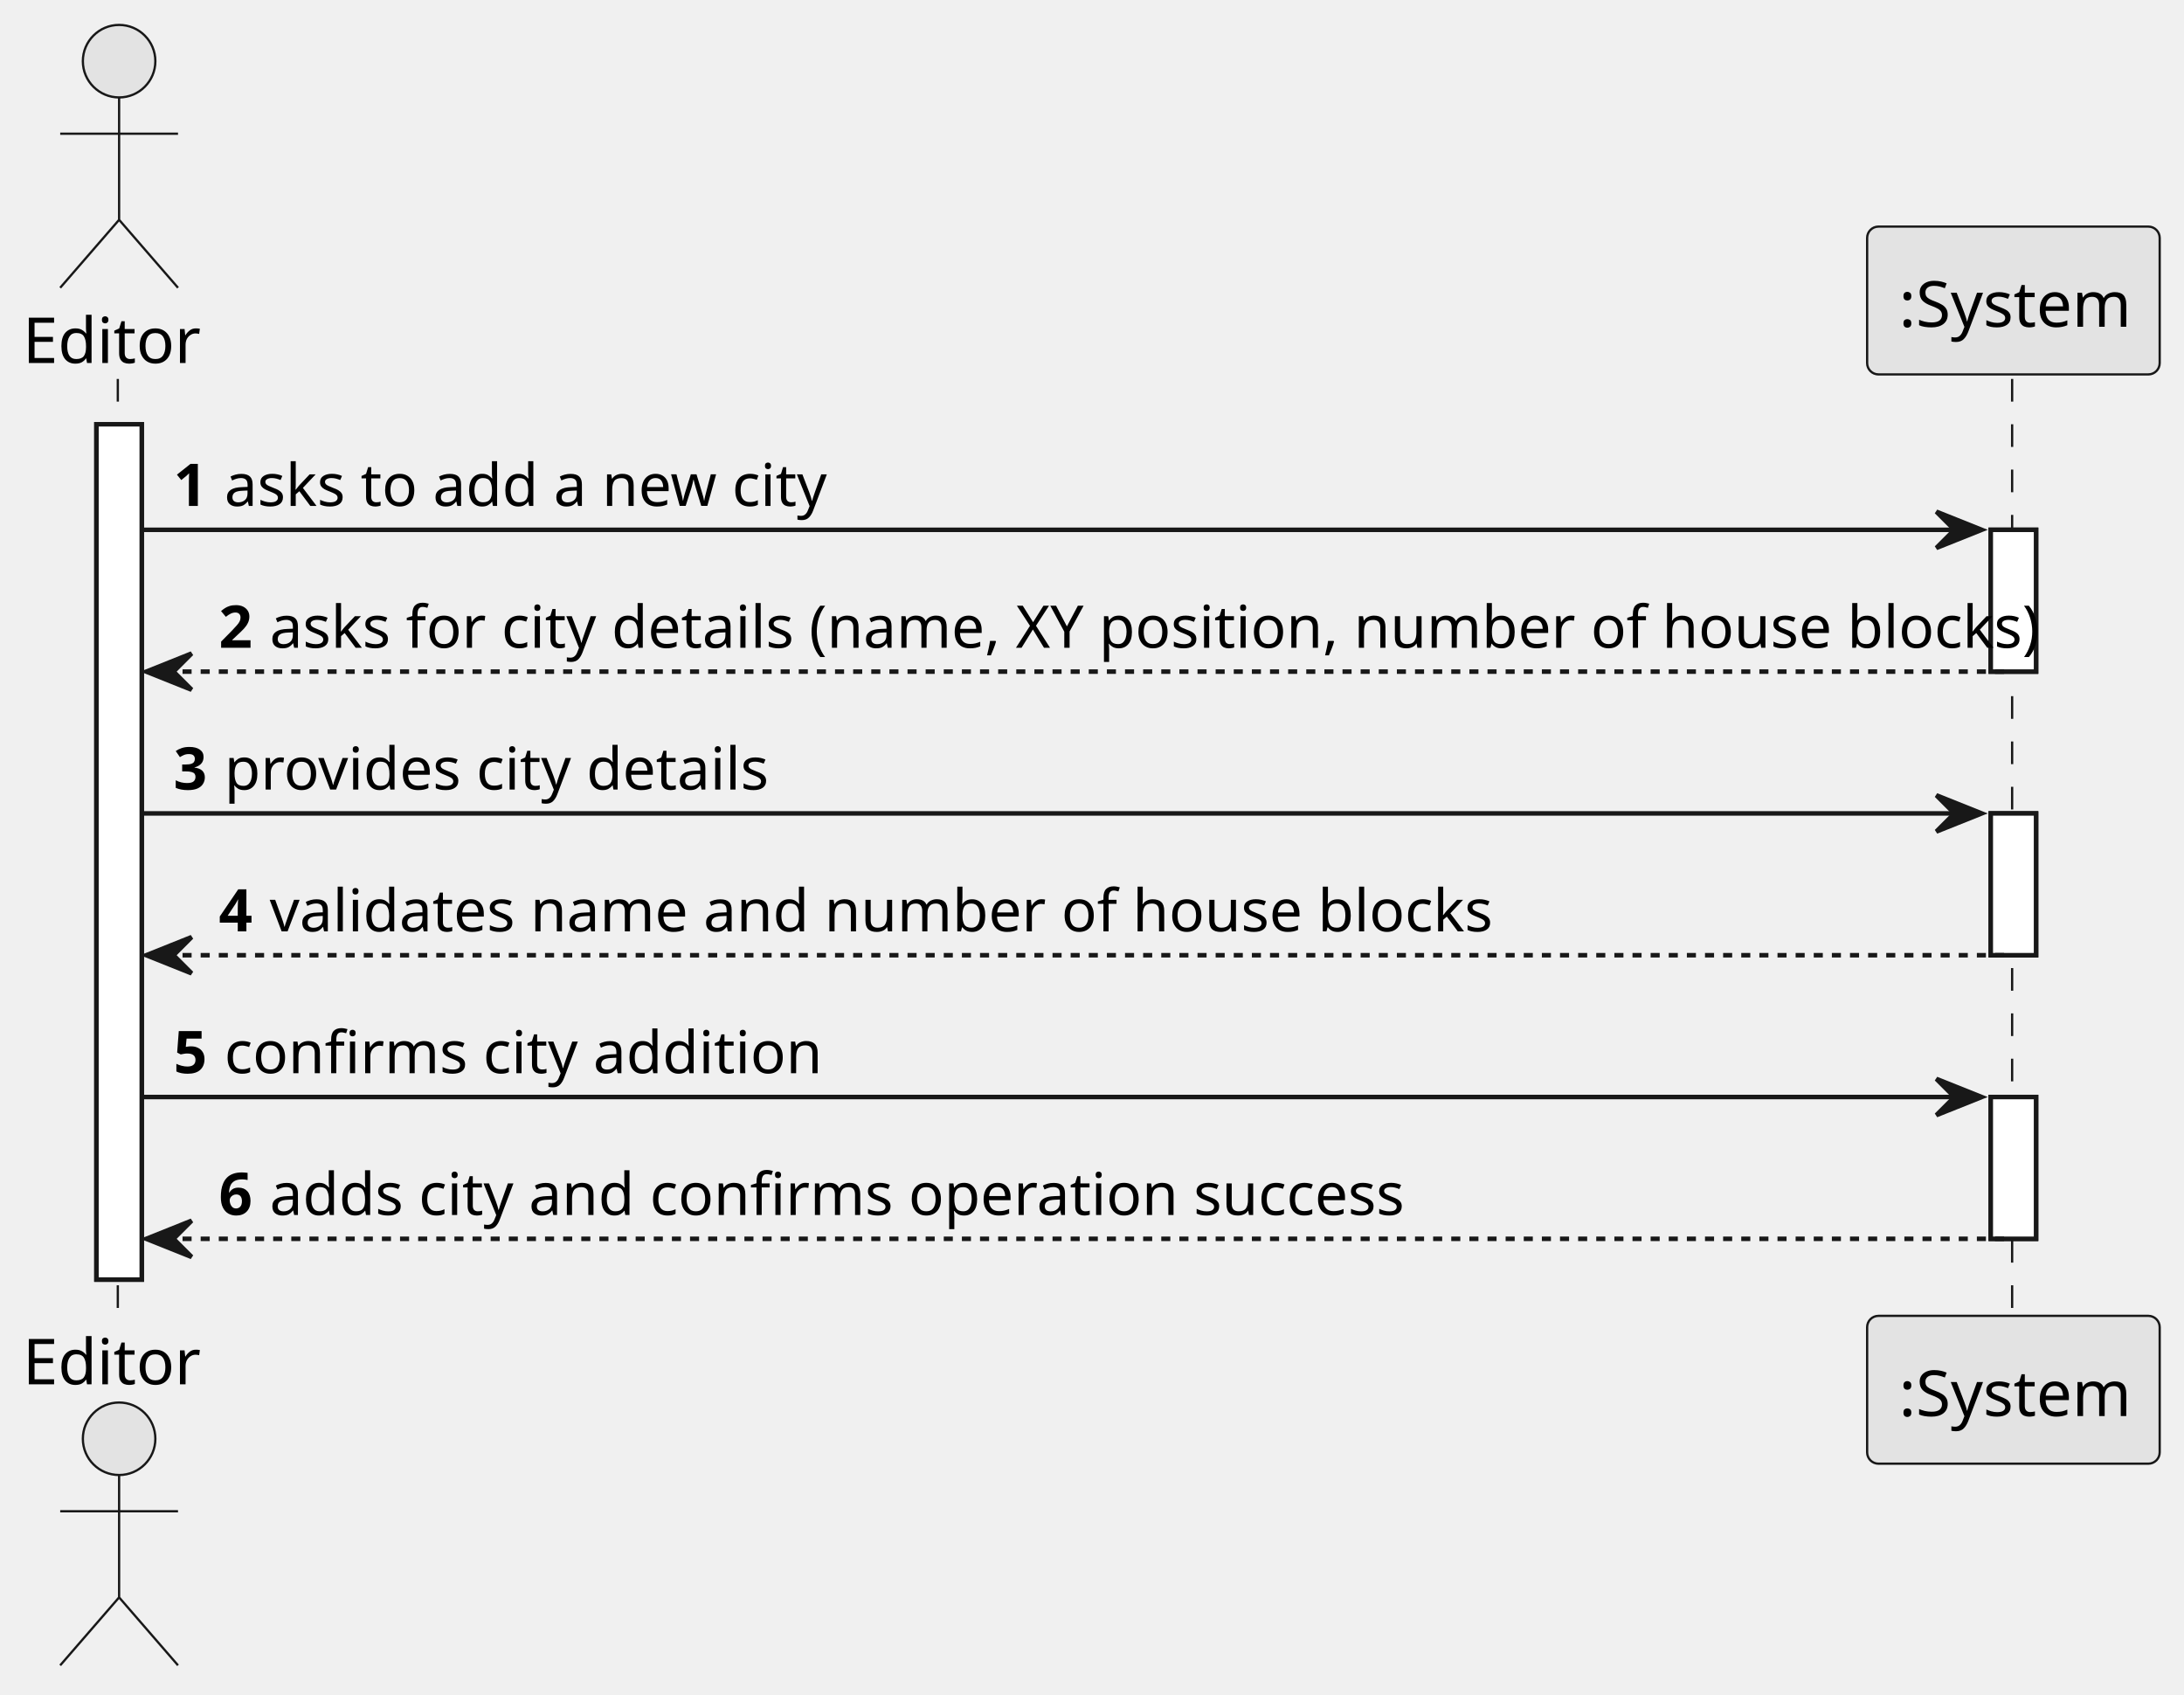
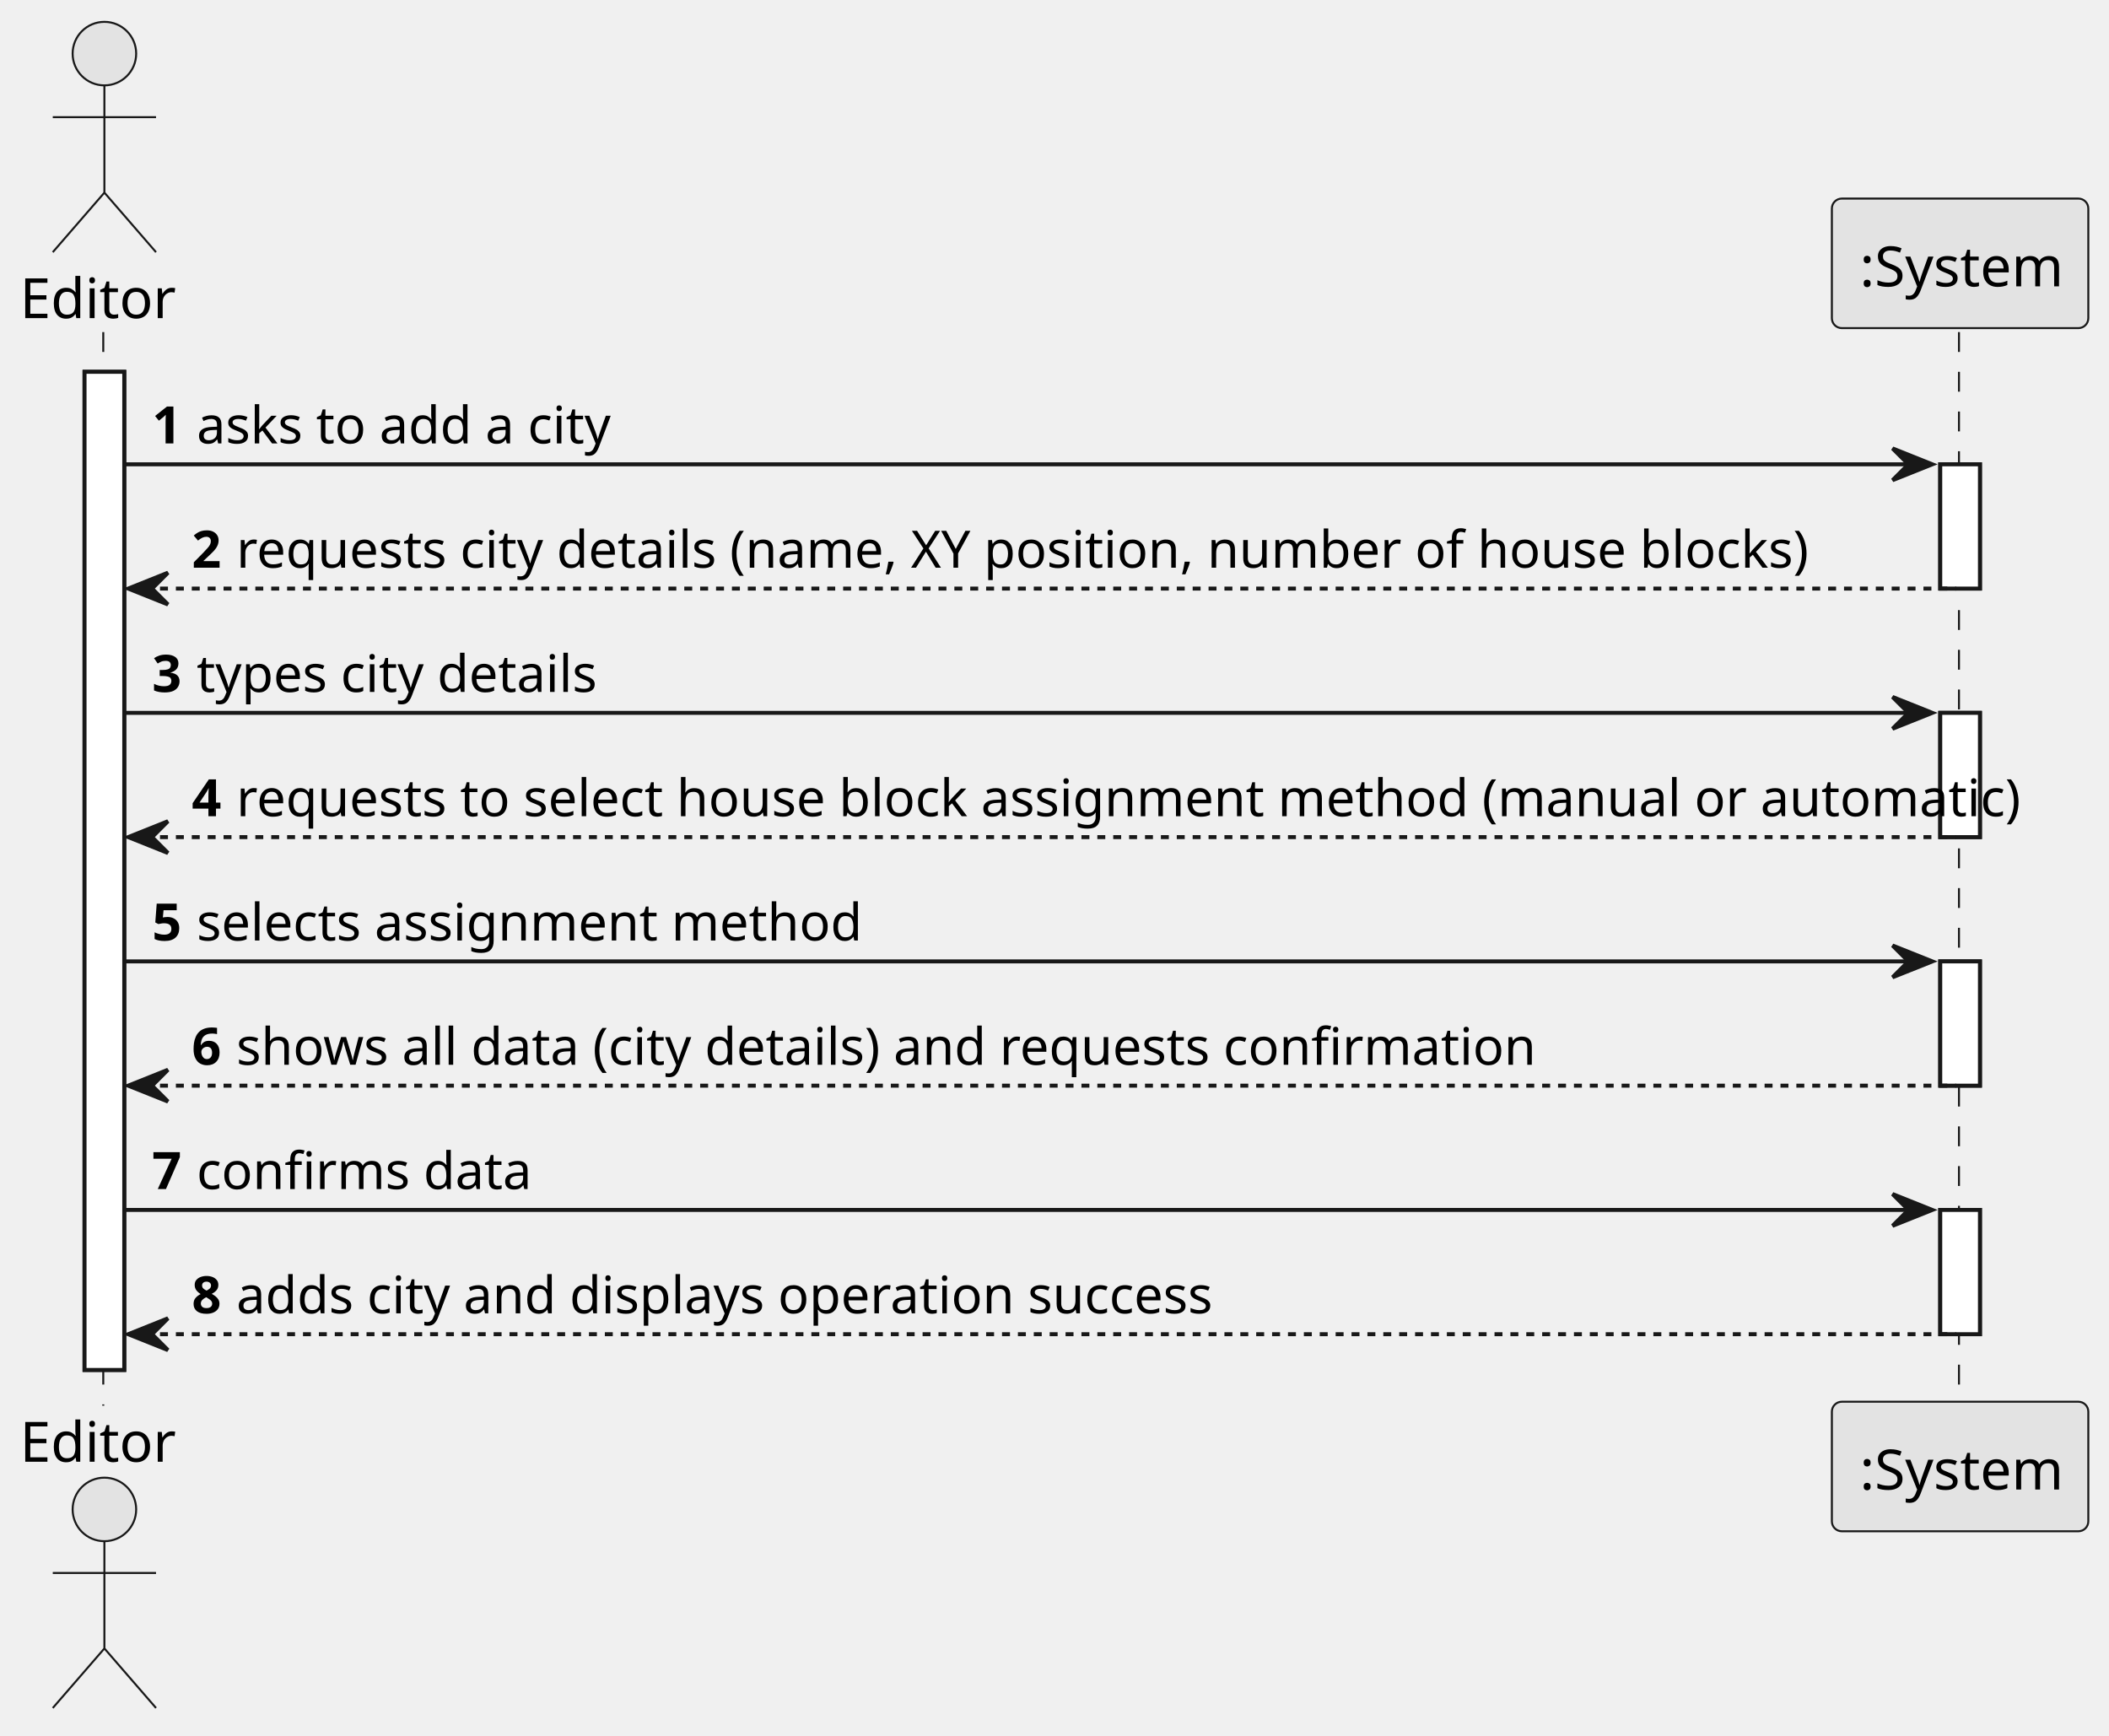
- <svg xmlns="http://www.w3.org/2000/svg" contentStyleType="text/css" height="374px" preserveAspectRatio="none" style="width:482px;height:374px;background:#FFFFFF;" version="1.1" viewBox="0 0 482 374" width="482px" zoomAndPan="magnify">
+ <svg xmlns="http://www.w3.org/2000/svg" contentStyleType="text/css" height="437px" preserveAspectRatio="none" style="width:531px;height:437px;background:#FFFFFF;" version="1.1" viewBox="0 0 531 437" width="531px" zoomAndPan="magnify">
  <defs />
  <g>
-     <rect fill="#FFFFFF" height="188.746" style="stroke:#181818;stroke-width:1.0;" width="10" x="21.286" y="93.621" />
-     <rect fill="#FFFFFF" height="31.291" style="stroke:#181818;stroke-width:1.0;" width="10" x="439.352" y="116.912" />
-     <rect fill="#FFFFFF" height="31.291" style="stroke:#181818;stroke-width:1.0;" width="10" x="439.352" y="179.494" />
-     <rect fill="#FFFFFF" height="31.291" style="stroke:#181818;stroke-width:1.0;" width="10" x="439.352" y="242.076" />
-     <line style="stroke:#181818;stroke-width:0.5;stroke-dasharray:5.0,5.0;" x1="26" x2="26" y1="83.621" y2="291.367" />
-     <line style="stroke:#181818;stroke-width:0.5;stroke-dasharray:5.0,5.0;" x1="444.069" x2="444.069" y1="83.621" y2="291.367" />
+     <rect fill="#FFFFFF" height="251.328" style="stroke:#181818;stroke-width:1.0;" width="10" x="21.286" y="93.621" />
+     <rect fill="#FFFFFF" height="31.291" style="stroke:#181818;stroke-width:1.0;" width="10" x="488.508" y="116.912" />
+     <rect fill="#FFFFFF" height="31.291" style="stroke:#181818;stroke-width:1.0;" width="10" x="488.508" y="179.494" />
+     <rect fill="#FFFFFF" height="31.291" style="stroke:#181818;stroke-width:1.0;" width="10" x="488.508" y="242.076" />
+     <rect fill="#FFFFFF" height="31.291" style="stroke:#181818;stroke-width:1.0;" width="10" x="488.508" y="304.658" />
+     <line style="stroke:#181818;stroke-width:0.5;stroke-dasharray:5.0,5.0;" x1="26" x2="26" y1="83.621" y2="353.949" />
+     <line style="stroke:#181818;stroke-width:0.5;stroke-dasharray:5.0,5.0;" x1="493.226" x2="493.226" y1="83.621" y2="353.949" />
    <text fill="#000000" font-family="sans-serif" font-size="14" lengthAdjust="spacing" textLength="36.572" x="5" y="80.107">Editor</text>
    <ellipse cx="26.286" cy="13.5" fill="#E3E3E3" rx="8" ry="8" style="stroke:#181818;stroke-width:0.5;" />
    <path d="M26.286,21.5 L26.286,48.5 M13.286,29.5 L39.286,29.5 M26.286,48.5 L13.286,63.5 M26.286,48.5 L39.286,63.5 " fill="none" style="stroke:#181818;stroke-width:0.5;" />
-     <text fill="#000000" font-family="sans-serif" font-size="14" lengthAdjust="spacing" textLength="36.572" x="5" y="305.475">Editor</text>
-     <ellipse cx="26.286" cy="317.488" fill="#E3E3E3" rx="8" ry="8" style="stroke:#181818;stroke-width:0.5;" />
-     <path d="M26.286,325.488 L26.286,352.488 M13.286,333.488 L39.286,333.488 M26.286,352.488 L13.286,367.488 M26.286,352.488 L39.286,367.488 " fill="none" style="stroke:#181818;stroke-width:0.5;" />
-     <rect fill="#E3E3E3" height="32.621" rx="2.5" ry="2.5" style="stroke:#181818;stroke-width:0.5;" width="64.565" x="412.069" y="50" />
-     <text fill="#000000" font-family="sans-serif" font-size="14" lengthAdjust="spacing" textLength="50.565" x="419.069" y="72.107">:System</text>
-     <rect fill="#E3E3E3" height="32.621" rx="2.5" ry="2.5" style="stroke:#181818;stroke-width:0.5;" width="64.565" x="412.069" y="290.367" />
-     <text fill="#000000" font-family="sans-serif" font-size="14" lengthAdjust="spacing" textLength="50.565" x="419.069" y="312.475">:System</text>
-     <rect fill="#FFFFFF" height="188.746" style="stroke:#181818;stroke-width:1.0;" width="10" x="21.286" y="93.621" />
-     <rect fill="#FFFFFF" height="31.291" style="stroke:#181818;stroke-width:1.0;" width="10" x="439.352" y="116.912" />
-     <rect fill="#FFFFFF" height="31.291" style="stroke:#181818;stroke-width:1.0;" width="10" x="439.352" y="179.494" />
-     <rect fill="#FFFFFF" height="31.291" style="stroke:#181818;stroke-width:1.0;" width="10" x="439.352" y="242.076" />
-     <polygon fill="#181818" points="427.352,112.912,437.352,116.912,427.352,120.912,431.352,116.912" style="stroke:#181818;stroke-width:1.0;" />
-     <line style="stroke:#181818;stroke-width:1.0;" x1="31.286" x2="433.352" y1="116.912" y2="116.912" />
+     <text fill="#000000" font-family="sans-serif" font-size="14" lengthAdjust="spacing" textLength="36.572" x="5" y="368.057">Editor</text>
+     <ellipse cx="26.286" cy="380.07" fill="#E3E3E3" rx="8" ry="8" style="stroke:#181818;stroke-width:0.5;" />
+     <path d="M26.286,388.07 L26.286,415.07 M13.286,396.07 L39.286,396.07 M26.286,415.07 L13.286,430.07 M26.286,415.07 L39.286,430.07 " fill="none" style="stroke:#181818;stroke-width:0.5;" />
+     <rect fill="#E3E3E3" height="32.621" rx="2.5" ry="2.5" style="stroke:#181818;stroke-width:0.5;" width="64.565" x="461.226" y="50" />
+     <text fill="#000000" font-family="sans-serif" font-size="14" lengthAdjust="spacing" textLength="50.565" x="468.226" y="72.107">:System</text>
+     <rect fill="#E3E3E3" height="32.621" rx="2.5" ry="2.5" style="stroke:#181818;stroke-width:0.5;" width="64.565" x="461.226" y="352.949" />
+     <text fill="#000000" font-family="sans-serif" font-size="14" lengthAdjust="spacing" textLength="50.565" x="468.226" y="375.057">:System</text>
+     <rect fill="#FFFFFF" height="251.328" style="stroke:#181818;stroke-width:1.0;" width="10" x="21.286" y="93.621" />
+     <rect fill="#FFFFFF" height="31.291" style="stroke:#181818;stroke-width:1.0;" width="10" x="488.508" y="116.912" />
+     <rect fill="#FFFFFF" height="31.291" style="stroke:#181818;stroke-width:1.0;" width="10" x="488.508" y="179.494" />
+     <rect fill="#FFFFFF" height="31.291" style="stroke:#181818;stroke-width:1.0;" width="10" x="488.508" y="242.076" />
+     <rect fill="#FFFFFF" height="31.291" style="stroke:#181818;stroke-width:1.0;" width="10" x="488.508" y="304.658" />
+     <polygon fill="#181818" points="476.508,112.912,486.508,116.912,476.508,120.912,480.508,116.912" style="stroke:#181818;stroke-width:1.0;" />
+     <line style="stroke:#181818;stroke-width:1.0;" x1="31.286" x2="482.508" y1="116.912" y2="116.912" />
    <text fill="#000000" font-family="sans-serif" font-size="13" font-weight="bold" lengthAdjust="spacing" textLength="7.23" x="38.286" y="111.649">1</text>
-     <text fill="#000000" font-family="sans-serif" font-size="13" lengthAdjust="spacing" textLength="127.899" x="49.516" y="111.649">asks to add a new city</text>
+     <text fill="#000000" font-family="sans-serif" font-size="13" lengthAdjust="spacing" textLength="100.439" x="49.516" y="111.649">asks to add a city</text>
    <polygon fill="#181818" points="42.286,144.203,32.286,148.203,42.286,152.203,38.286,148.203" style="stroke:#181818;stroke-width:1.0;" />
-     <line style="stroke:#181818;stroke-width:1.0;stroke-dasharray:2.0,2.0;" x1="36.286" x2="443.352" y1="148.203" y2="148.203" />
+     <line style="stroke:#181818;stroke-width:1.0;stroke-dasharray:2.0,2.0;" x1="36.286" x2="492.508" y1="148.203" y2="148.203" />
    <text fill="#000000" font-family="sans-serif" font-size="13" font-weight="bold" lengthAdjust="spacing" textLength="7.23" x="48.286" y="142.94">2</text>
-     <text fill="#000000" font-family="sans-serif" font-size="13" lengthAdjust="spacing" textLength="372.836" x="59.516" y="142.94">asks for city details (name, XY position, number of house blocks)</text>
-     <polygon fill="#181818" points="427.352,175.494,437.352,179.494,427.352,183.494,431.352,179.494" style="stroke:#181818;stroke-width:1.0;" />
-     <line style="stroke:#181818;stroke-width:1.0;" x1="31.286" x2="433.352" y1="179.494" y2="179.494" />
+     <text fill="#000000" font-family="sans-serif" font-size="13" lengthAdjust="spacing" textLength="377.184" x="59.516" y="142.94">requests city details (name, XY position, number of house blocks)</text>
+     <polygon fill="#181818" points="476.508,175.494,486.508,179.494,476.508,183.494,480.508,179.494" style="stroke:#181818;stroke-width:1.0;" />
+     <line style="stroke:#181818;stroke-width:1.0;" x1="31.286" x2="482.508" y1="179.494" y2="179.494" />
    <text fill="#000000" font-family="sans-serif" font-size="13" font-weight="bold" lengthAdjust="spacing" textLength="7.23" x="38.286" y="174.231">3</text>
-     <text fill="#000000" font-family="sans-serif" font-size="13" lengthAdjust="spacing" textLength="113.439" x="49.516" y="174.231">provides city details</text>
+     <text fill="#000000" font-family="sans-serif" font-size="13" lengthAdjust="spacing" textLength="95.374" x="49.516" y="174.231">types city details</text>
    <polygon fill="#181818" points="42.286,206.785,32.286,210.785,42.286,214.785,38.286,210.785" style="stroke:#181818;stroke-width:1.0;" />
-     <line style="stroke:#181818;stroke-width:1.0;stroke-dasharray:2.0,2.0;" x1="36.286" x2="443.352" y1="210.785" y2="210.785" />
+     <line style="stroke:#181818;stroke-width:1.0;stroke-dasharray:2.0,2.0;" x1="36.286" x2="492.508" y1="210.785" y2="210.785" />
    <text fill="#000000" font-family="sans-serif" font-size="13" font-weight="bold" lengthAdjust="spacing" textLength="7.23" x="48.286" y="205.523">4</text>
-     <text fill="#000000" font-family="sans-serif" font-size="13" lengthAdjust="spacing" textLength="254.376" x="59.516" y="205.523">validates name and number of house blocks</text>
-     <polygon fill="#181818" points="427.352,238.076,437.352,242.076,427.352,246.076,431.352,242.076" style="stroke:#181818;stroke-width:1.0;" />
-     <line style="stroke:#181818;stroke-width:1.0;" x1="31.286" x2="433.352" y1="242.076" y2="242.076" />
+     <text fill="#000000" font-family="sans-serif" font-size="13" lengthAdjust="spacing" textLength="421.992" x="59.516" y="205.523">requests to select house block assignment method (manual or automatic)</text>
+     <polygon fill="#181818" points="476.508,238.076,486.508,242.076,476.508,246.076,480.508,242.076" style="stroke:#181818;stroke-width:1.0;" />
+     <line style="stroke:#181818;stroke-width:1.0;" x1="31.286" x2="482.508" y1="242.076" y2="242.076" />
    <text fill="#000000" font-family="sans-serif" font-size="13" font-weight="bold" lengthAdjust="spacing" textLength="7.23" x="38.286" y="236.814">5</text>
-     <text fill="#000000" font-family="sans-serif" font-size="13" lengthAdjust="spacing" textLength="121.38" x="49.516" y="236.814">confirms city addition</text>
+     <text fill="#000000" font-family="sans-serif" font-size="13" lengthAdjust="spacing" textLength="157.523" x="49.516" y="236.814">selects assignment method</text>
    <polygon fill="#181818" points="42.286,269.367,32.286,273.367,42.286,277.367,38.286,273.367" style="stroke:#181818;stroke-width:1.0;" />
-     <line style="stroke:#181818;stroke-width:1.0;stroke-dasharray:2.0,2.0;" x1="36.286" x2="443.352" y1="273.367" y2="273.367" />
+     <line style="stroke:#181818;stroke-width:1.0;stroke-dasharray:2.0,2.0;" x1="36.286" x2="492.508" y1="273.367" y2="273.367" />
    <text fill="#000000" font-family="sans-serif" font-size="13" font-weight="bold" lengthAdjust="spacing" textLength="7.23" x="48.286" y="268.104">6</text>
-     <text fill="#000000" font-family="sans-serif" font-size="13" lengthAdjust="spacing" textLength="237.726" x="59.516" y="268.104">adds city and confirms operation success</text>
+     <text fill="#000000" font-family="sans-serif" font-size="13" lengthAdjust="spacing" textLength="308.534" x="59.516" y="268.104">shows all data (city details) and requests confirmation</text>
+     <polygon fill="#181818" points="476.508,300.658,486.508,304.658,476.508,308.658,480.508,304.658" style="stroke:#181818;stroke-width:1.0;" />
+     <line style="stroke:#181818;stroke-width:1.0;" x1="31.286" x2="482.508" y1="304.658" y2="304.658" />
+     <text fill="#000000" font-family="sans-serif" font-size="13" font-weight="bold" lengthAdjust="spacing" textLength="7.23" x="38.286" y="299.396">7</text>
+     <text fill="#000000" font-family="sans-serif" font-size="13" lengthAdjust="spacing" textLength="78.032" x="49.516" y="299.396">confirms data</text>
+     <polygon fill="#181818" points="42.286,331.949,32.286,335.949,42.286,339.949,38.286,335.949" style="stroke:#181818;stroke-width:1.0;" />
+     <line style="stroke:#181818;stroke-width:1.0;stroke-dasharray:2.0,2.0;" x1="36.286" x2="492.508" y1="335.949" y2="335.949" />
+     <text fill="#000000" font-family="sans-serif" font-size="13" font-weight="bold" lengthAdjust="spacing" textLength="7.23" x="48.286" y="330.687">8</text>
+     <text fill="#000000" font-family="sans-serif" font-size="13" lengthAdjust="spacing" textLength="235.574" x="59.516" y="330.687">adds city and displays operation success</text>
  </g>
</svg>
